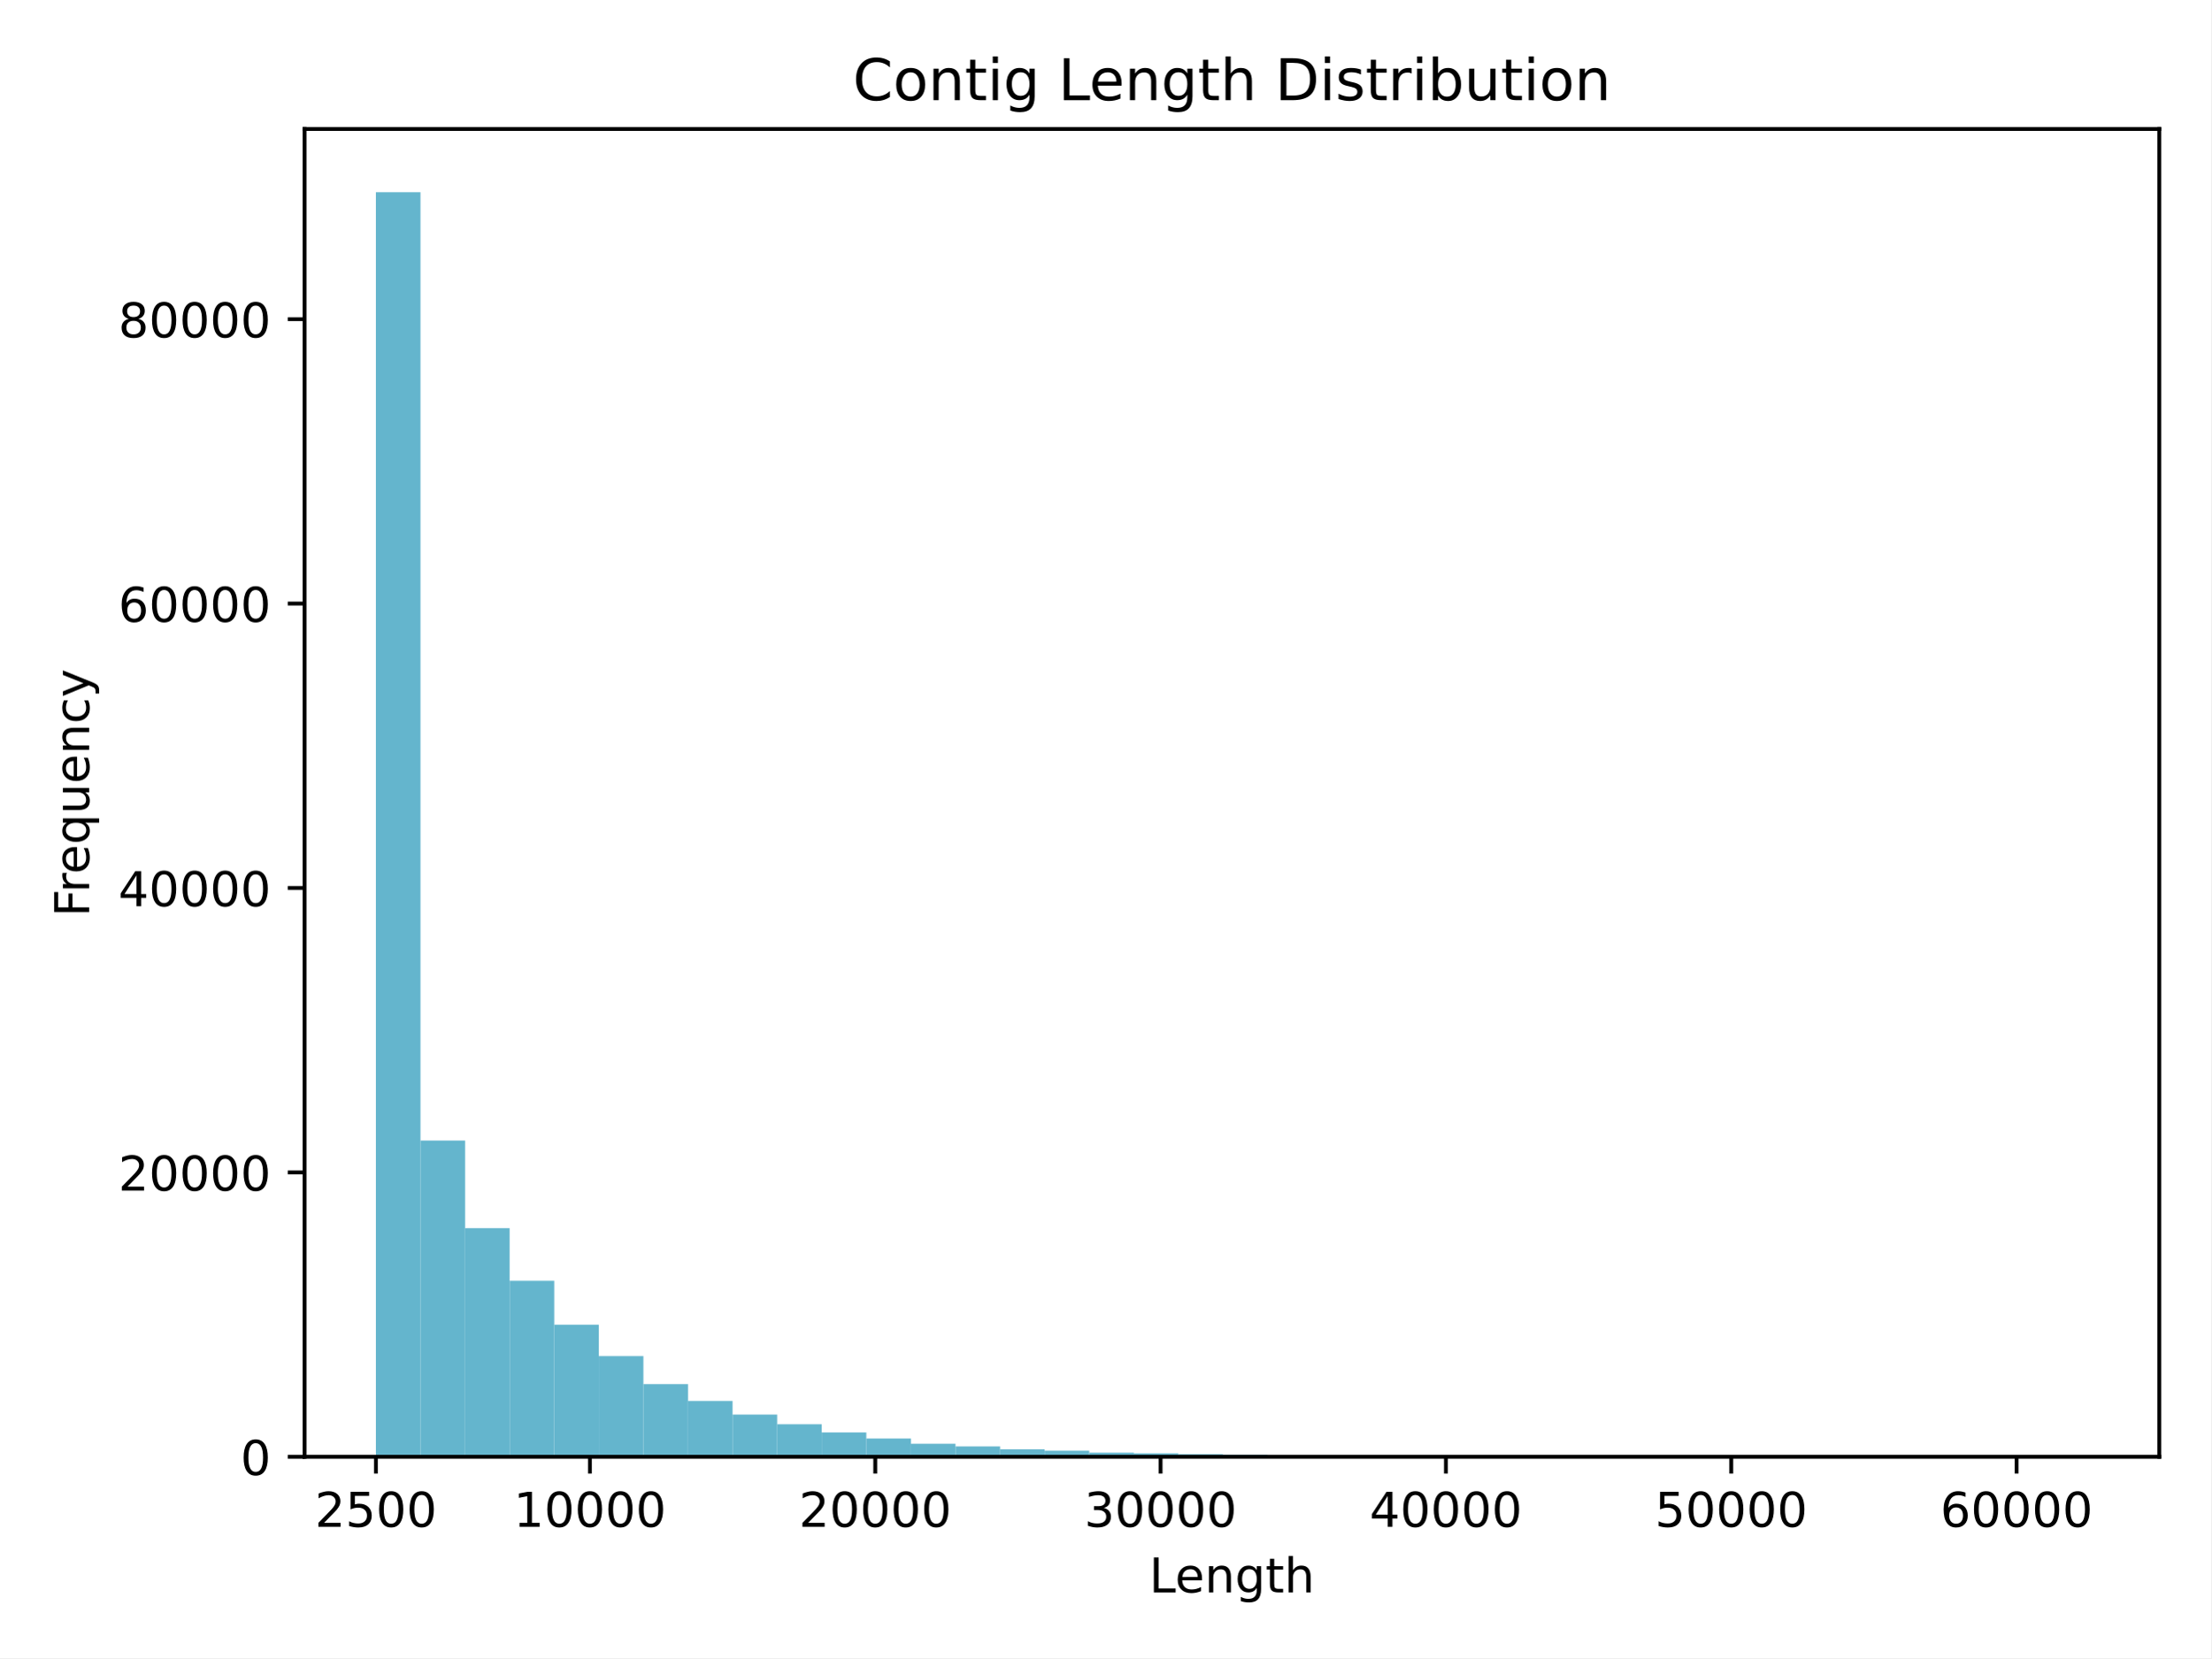
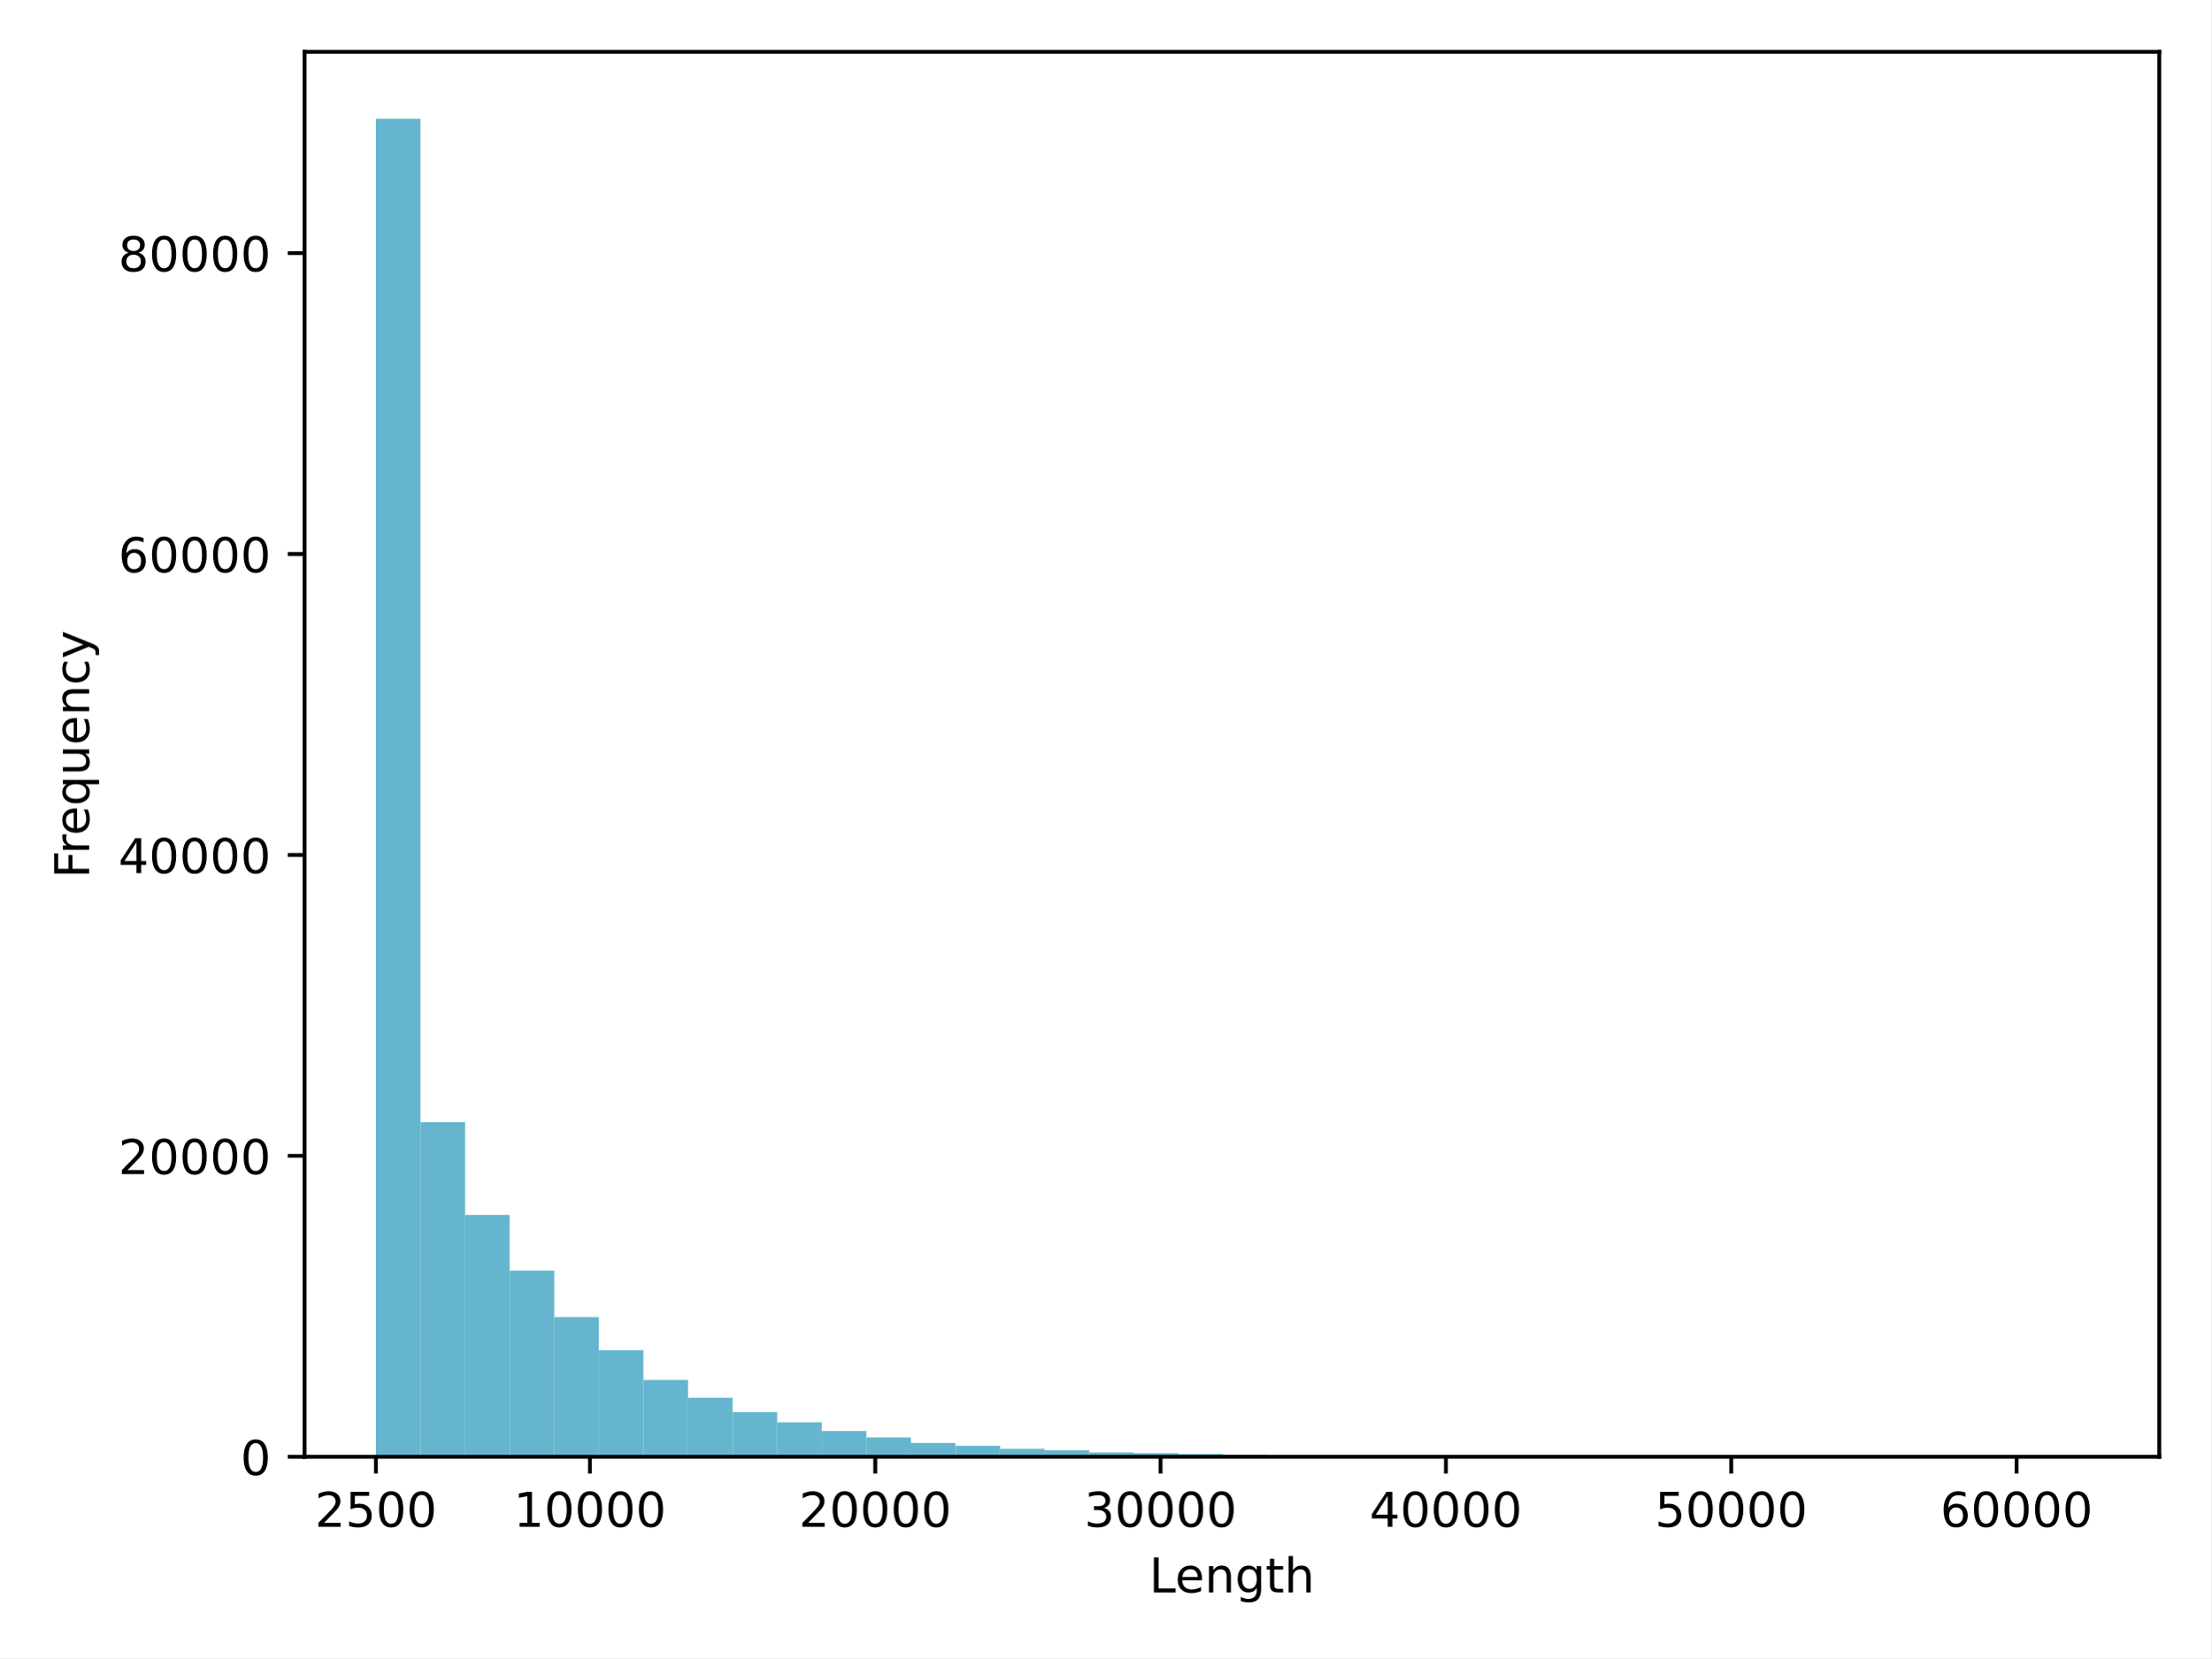
<svg xmlns="http://www.w3.org/2000/svg" xmlns:xlink="http://www.w3.org/1999/xlink" width="460.8pt" height="345.6pt" viewBox="0 0 460.8 345.6" version="1.1">
  <defs>
    <style type="text/css">*{stroke-linejoin: round; stroke-linecap: butt}</style>
  </defs>
  <g id="figure_1">
    <g id="patch_1">
      <path d="M 0 345.6  L 460.8 345.6  L 460.8 0  L 0 0  z " style="fill: #ffffff" />
    </g>
    <g id="axes_1">
      <g id="patch_2">
-         <path d="M 63.47 303.64  L 450 303.64  L 450 26.88  L 63.47 26.88  z " style="fill: #ffffff" />
+         <path d="M 63.47 303.64  L 450 303.64  L 450 10.8  L 63.47 10.8  z " style="fill: #ffffff" />
      </g>
      <g id="patch_3">
-         <path d="M 78.337 303.64  L 87.628 303.64  L 87.628 40.059  L 78.337 40.059  z " clip-path="url(#pefeb531c17)" style="fill: #64b5cd" />
+         <path d="M 78.337 303.64  L 87.628 303.64  L 87.628 24.745  L 78.337 24.745  z " clip-path="url(#pd4412a23ff)" style="fill: #64b5cd" />
      </g>
      <g id="patch_4">
-         <path d="M 87.628 303.64  L 96.92 303.64  L 96.92 237.722  L 87.628 237.722  z " clip-path="url(#pefeb531c17)" style="fill: #64b5cd" />
+         <path d="M 87.628 303.64  L 96.92 303.64  L 96.92 233.892  L 87.628 233.892  z " clip-path="url(#pd4412a23ff)" style="fill: #64b5cd" />
      </g>
      <g id="patch_5">
-         <path d="M 96.92 303.64  L 106.211 303.64  L 106.211 255.983  L 96.92 255.983  z " clip-path="url(#pefeb531c17)" style="fill: #64b5cd" />
+         <path d="M 96.92 303.64  L 106.211 303.64  L 106.211 253.214  L 96.92 253.214  z " clip-path="url(#pd4412a23ff)" style="fill: #64b5cd" />
      </g>
      <g id="patch_6">
-         <path d="M 106.211 303.64  L 115.503 303.64  L 115.503 266.958  L 106.211 266.958  z " clip-path="url(#pefeb531c17)" style="fill: #64b5cd" />
+         <path d="M 106.211 303.64  L 115.503 303.64  L 115.503 264.827  L 106.211 264.827  z " clip-path="url(#pd4412a23ff)" style="fill: #64b5cd" />
      </g>
      <g id="patch_7">
-         <path d="M 115.503 303.64  L 124.794 303.64  L 124.794 276.129  L 115.503 276.129  z " clip-path="url(#pefeb531c17)" style="fill: #64b5cd" />
+         <path d="M 115.503 303.64  L 124.794 303.64  L 124.794 274.53  L 115.503 274.53  z " clip-path="url(#pd4412a23ff)" style="fill: #64b5cd" />
      </g>
      <g id="patch_8">
-         <path d="M 124.794 303.64  L 134.086 303.64  L 134.086 282.652  L 124.794 282.652  z " clip-path="url(#pefeb531c17)" style="fill: #64b5cd" />
+         <path d="M 124.794 303.64  L 134.086 303.64  L 134.086 281.433  L 124.794 281.433  z " clip-path="url(#pd4412a23ff)" style="fill: #64b5cd" />
      </g>
      <g id="patch_9">
-         <path d="M 134.086 303.64  L 143.378 303.64  L 143.378 288.503  L 134.086 288.503  z " clip-path="url(#pefeb531c17)" style="fill: #64b5cd" />
+         <path d="M 134.086 303.64  L 143.378 303.64  L 143.378 287.624  L 134.086 287.624  z " clip-path="url(#pd4412a23ff)" style="fill: #64b5cd" />
      </g>
      <g id="patch_10">
-         <path d="M 143.378 303.64  L 152.669 303.64  L 152.669 292.007  L 143.378 292.007  z " clip-path="url(#pefeb531c17)" style="fill: #64b5cd" />
+         <path d="M 143.378 303.64  L 152.669 303.64  L 152.669 291.331  L 143.378 291.331  z " clip-path="url(#pd4412a23ff)" style="fill: #64b5cd" />
      </g>
      <g id="patch_11">
-         <path d="M 152.669 303.64  L 161.961 303.64  L 161.961 294.843  L 152.669 294.843  z " clip-path="url(#pefeb531c17)" style="fill: #64b5cd" />
+         <path d="M 152.669 303.64  L 161.961 303.64  L 161.961 294.332  L 152.669 294.332  z " clip-path="url(#pd4412a23ff)" style="fill: #64b5cd" />
      </g>
      <g id="patch_12">
-         <path d="M 161.961 303.64  L 171.252 303.64  L 171.252 296.856  L 161.961 296.856  z " clip-path="url(#pefeb531c17)" style="fill: #64b5cd" />
+         <path d="M 161.961 303.64  L 171.252 303.64  L 171.252 296.461  L 161.961 296.461  z " clip-path="url(#pd4412a23ff)" style="fill: #64b5cd" />
      </g>
      <g id="patch_13">
-         <path d="M 171.252 303.64  L 180.544 303.64  L 180.544 298.56  L 171.252 298.56  z " clip-path="url(#pefeb531c17)" style="fill: #64b5cd" />
+         <path d="M 171.252 303.64  L 180.544 303.64  L 180.544 298.265  L 171.252 298.265  z " clip-path="url(#pd4412a23ff)" style="fill: #64b5cd" />
      </g>
      <g id="patch_14">
-         <path d="M 180.544 303.64  L 189.836 303.64  L 189.836 299.831  L 180.544 299.831  z " clip-path="url(#pefeb531c17)" style="fill: #64b5cd" />
+         <path d="M 180.544 303.64  L 189.836 303.64  L 189.836 299.61  L 180.544 299.61  z " clip-path="url(#pd4412a23ff)" style="fill: #64b5cd" />
      </g>
      <g id="patch_15">
-         <path d="M 189.836 303.64  L 199.127 303.64  L 199.127 300.919  L 189.836 300.919  z " clip-path="url(#pefeb531c17)" style="fill: #64b5cd" />
+         <path d="M 189.836 303.64  L 199.127 303.64  L 199.127 300.761  L 189.836 300.761  z " clip-path="url(#pd4412a23ff)" style="fill: #64b5cd" />
      </g>
      <g id="patch_16">
-         <path d="M 199.127 303.64  L 208.419 303.64  L 208.419 301.473  L 199.127 301.473  z " clip-path="url(#pefeb531c17)" style="fill: #64b5cd" />
+         <path d="M 199.127 303.64  L 208.419 303.64  L 208.419 301.347  L 199.127 301.347  z " clip-path="url(#pd4412a23ff)" style="fill: #64b5cd" />
      </g>
      <g id="patch_17">
-         <path d="M 208.419 303.64  L 217.71 303.64  L 217.71 302.081  L 208.419 302.081  z " clip-path="url(#pefeb531c17)" style="fill: #64b5cd" />
+         <path d="M 208.419 303.64  L 217.71 303.64  L 217.71 301.99  L 208.419 301.99  z " clip-path="url(#pd4412a23ff)" style="fill: #64b5cd" />
      </g>
      <g id="patch_18">
-         <path d="M 217.71 303.64  L 227.002 303.64  L 227.002 302.374  L 217.71 302.374  z " clip-path="url(#pefeb531c17)" style="fill: #64b5cd" />
+         <path d="M 217.71 303.64  L 227.002 303.64  L 227.002 302.301  L 217.71 302.301  z " clip-path="url(#pd4412a23ff)" style="fill: #64b5cd" />
      </g>
      <g id="patch_19">
-         <path d="M 227.002 303.64  L 236.294 303.64  L 236.294 302.775  L 227.002 302.775  z " clip-path="url(#pefeb531c17)" style="fill: #64b5cd" />
+         <path d="M 227.002 303.64  L 236.294 303.64  L 236.294 302.724  L 227.002 302.724  z " clip-path="url(#pd4412a23ff)" style="fill: #64b5cd" />
      </g>
      <g id="patch_20">
-         <path d="M 236.294 303.64  L 245.585 303.64  L 245.585 302.926  L 236.294 302.926  z " clip-path="url(#pefeb531c17)" style="fill: #64b5cd" />
+         <path d="M 236.294 303.64  L 245.585 303.64  L 245.585 302.884  L 236.294 302.884  z " clip-path="url(#pd4412a23ff)" style="fill: #64b5cd" />
      </g>
      <g id="patch_21">
-         <path d="M 245.585 303.64  L 254.877 303.64  L 254.877 303.092  L 245.585 303.092  z " clip-path="url(#pefeb531c17)" style="fill: #64b5cd" />
+         <path d="M 245.585 303.64  L 254.877 303.64  L 254.877 303.06  L 245.585 303.06  z " clip-path="url(#pd4412a23ff)" style="fill: #64b5cd" />
      </g>
      <g id="patch_22">
-         <path d="M 254.877 303.64  L 264.168 303.64  L 264.168 303.222  L 254.877 303.222  z " clip-path="url(#pefeb531c17)" style="fill: #64b5cd" />
+         <path d="M 254.877 303.64  L 264.168 303.64  L 264.168 303.198  L 254.877 303.198  z " clip-path="url(#pd4412a23ff)" style="fill: #64b5cd" />
      </g>
      <g id="patch_23">
-         <path d="M 264.168 303.64  L 273.46 303.64  L 273.46 303.388  L 264.168 303.388  z " clip-path="url(#pefeb531c17)" style="fill: #64b5cd" />
+         <path d="M 264.168 303.64  L 273.46 303.64  L 273.46 303.373  L 264.168 303.373  z " clip-path="url(#pd4412a23ff)" style="fill: #64b5cd" />
      </g>
      <g id="patch_24">
-         <path d="M 273.46 303.64  L 282.751 303.64  L 282.751 303.391  L 273.46 303.391  z " clip-path="url(#pefeb531c17)" style="fill: #64b5cd" />
+         <path d="M 273.46 303.64  L 282.751 303.64  L 282.751 303.377  L 273.46 303.377  z " clip-path="url(#pd4412a23ff)" style="fill: #64b5cd" />
      </g>
      <g id="patch_25">
-         <path d="M 282.751 303.64  L 292.043 303.64  L 292.043 303.48  L 282.751 303.48  z " clip-path="url(#pefeb531c17)" style="fill: #64b5cd" />
+         <path d="M 282.751 303.64  L 292.043 303.64  L 292.043 303.471  L 282.751 303.471  z " clip-path="url(#pd4412a23ff)" style="fill: #64b5cd" />
      </g>
      <g id="patch_26">
-         <path d="M 292.043 303.64  L 301.335 303.64  L 301.335 303.516  L 292.043 303.516  z " clip-path="url(#pefeb531c17)" style="fill: #64b5cd" />
+         <path d="M 292.043 303.64  L 301.335 303.64  L 301.335 303.508  L 292.043 303.508  z " clip-path="url(#pd4412a23ff)" style="fill: #64b5cd" />
      </g>
      <g id="patch_27">
-         <path d="M 301.335 303.64  L 310.626 303.64  L 310.626 303.542  L 301.335 303.542  z " clip-path="url(#pefeb531c17)" style="fill: #64b5cd" />
+         <path d="M 301.335 303.64  L 310.626 303.64  L 310.626 303.537  L 301.335 303.537  z " clip-path="url(#pd4412a23ff)" style="fill: #64b5cd" />
      </g>
      <g id="patch_28">
-         <path d="M 310.626 303.64  L 319.918 303.64  L 319.918 303.557  L 310.626 303.557  z " clip-path="url(#pefeb531c17)" style="fill: #64b5cd" />
+         <path d="M 310.626 303.64  L 319.918 303.64  L 319.918 303.552  L 310.626 303.552  z " clip-path="url(#pd4412a23ff)" style="fill: #64b5cd" />
      </g>
      <g id="patch_29">
-         <path d="M 319.918 303.64  L 329.209 303.64  L 329.209 303.554  L 319.918 303.554  z " clip-path="url(#pefeb531c17)" style="fill: #64b5cd" />
+         <path d="M 319.918 303.64  L 329.209 303.64  L 329.209 303.549  L 319.918 303.549  z " clip-path="url(#pd4412a23ff)" style="fill: #64b5cd" />
      </g>
      <g id="patch_30">
-         <path d="M 329.209 303.64  L 338.501 303.64  L 338.501 303.601  L 329.209 303.601  z " clip-path="url(#pefeb531c17)" style="fill: #64b5cd" />
+         <path d="M 329.209 303.64  L 338.501 303.64  L 338.501 303.599  L 329.209 303.599  z " clip-path="url(#pd4412a23ff)" style="fill: #64b5cd" />
      </g>
      <g id="patch_31">
-         <path d="M 338.501 303.64  L 347.793 303.64  L 347.793 303.596  L 338.501 303.596  z " clip-path="url(#pefeb531c17)" style="fill: #64b5cd" />
+         <path d="M 338.501 303.64  L 347.793 303.64  L 347.793 303.593  L 338.501 303.593  z " clip-path="url(#pd4412a23ff)" style="fill: #64b5cd" />
      </g>
      <g id="patch_32">
-         <path d="M 347.793 303.64  L 357.084 303.64  L 357.084 303.619  L 347.793 303.619  z " clip-path="url(#pefeb531c17)" style="fill: #64b5cd" />
+         <path d="M 347.793 303.64  L 357.084 303.64  L 357.084 303.618  L 347.793 303.618  z " clip-path="url(#pd4412a23ff)" style="fill: #64b5cd" />
      </g>
      <g id="patch_33">
-         <path d="M 357.084 303.64  L 366.376 303.64  L 366.376 303.625  L 357.084 303.625  z " clip-path="url(#pefeb531c17)" style="fill: #64b5cd" />
+         <path d="M 357.084 303.64  L 366.376 303.64  L 366.376 303.624  L 357.084 303.624  z " clip-path="url(#pd4412a23ff)" style="fill: #64b5cd" />
      </g>
      <g id="patch_34">
-         <path d="M 366.376 303.64  L 375.667 303.64  L 375.667 303.622  L 366.376 303.622  z " clip-path="url(#pefeb531c17)" style="fill: #64b5cd" />
+         <path d="M 366.376 303.64  L 375.667 303.64  L 375.667 303.621  L 366.376 303.621  z " clip-path="url(#pd4412a23ff)" style="fill: #64b5cd" />
      </g>
      <g id="patch_35">
-         <path d="M 375.667 303.64  L 384.959 303.64  L 384.959 303.634  L 375.667 303.634  z " clip-path="url(#pefeb531c17)" style="fill: #64b5cd" />
+         <path d="M 375.667 303.64  L 384.959 303.64  L 384.959 303.634  L 375.667 303.634  z " clip-path="url(#pd4412a23ff)" style="fill: #64b5cd" />
      </g>
      <g id="patch_36">
-         <path d="M 384.959 303.64  L 394.25 303.64  L 394.25 303.631  L 384.959 303.631  z " clip-path="url(#pefeb531c17)" style="fill: #64b5cd" />
+         <path d="M 384.959 303.64  L 394.25 303.64  L 394.25 303.631  L 384.959 303.631  z " clip-path="url(#pd4412a23ff)" style="fill: #64b5cd" />
      </g>
      <g id="patch_37">
-         <path d="M 394.25 303.64  L 403.542 303.64  L 403.542 303.637  L 394.25 303.637  z " clip-path="url(#pefeb531c17)" style="fill: #64b5cd" />
+         <path d="M 394.25 303.64  L 403.542 303.64  L 403.542 303.637  L 394.25 303.637  z " clip-path="url(#pd4412a23ff)" style="fill: #64b5cd" />
      </g>
      <g id="patch_38">
-         <path d="M 403.542 303.64  L 412.834 303.64  L 412.834 303.64  L 403.542 303.64  z " clip-path="url(#pefeb531c17)" style="fill: #64b5cd" />
+         <path d="M 403.542 303.64  L 412.834 303.64  L 412.834 303.64  L 403.542 303.64  z " clip-path="url(#pd4412a23ff)" style="fill: #64b5cd" />
      </g>
      <g id="patch_39">
-         <path d="M 412.834 303.64  L 422.125 303.64  L 422.125 303.637  L 412.834 303.637  z " clip-path="url(#pefeb531c17)" style="fill: #64b5cd" />
+         <path d="M 412.834 303.64  L 422.125 303.64  L 422.125 303.637  L 412.834 303.637  z " clip-path="url(#pd4412a23ff)" style="fill: #64b5cd" />
      </g>
      <g id="patch_40">
-         <path d="M 422.125 303.64  L 431.417 303.64  L 431.417 303.64  L 422.125 303.64  z " clip-path="url(#pefeb531c17)" style="fill: #64b5cd" />
+         <path d="M 422.125 303.64  L 431.417 303.64  L 431.417 303.64  L 422.125 303.64  z " clip-path="url(#pd4412a23ff)" style="fill: #64b5cd" />
      </g>
      <g id="patch_41">
-         <path d="M 431.417 303.64  L 440.708 303.64  L 440.708 303.637  L 431.417 303.637  z " clip-path="url(#pefeb531c17)" style="fill: #64b5cd" />
+         <path d="M 431.417 303.64  L 440.708 303.64  L 440.708 303.637  L 431.417 303.637  z " clip-path="url(#pd4412a23ff)" style="fill: #64b5cd" />
      </g>
      <g id="patch_42">
-         <path d="M 440.708 303.64  L 450 303.64  L 450 303.637  L 440.708 303.637  z " clip-path="url(#pefeb531c17)" style="fill: #64b5cd" />
+         <path d="M 440.708 303.64  L 450 303.64  L 450 303.637  L 440.708 303.637  z " clip-path="url(#pd4412a23ff)" style="fill: #64b5cd" />
      </g>
      <g id="matplotlib.axis_1">
        <g id="xtick_1">
          <g id="line2d_1">
            <defs>
-               <path id="m864ae5e788" d="M 0 0  L 0 3.5  " style="stroke: #000000; stroke-width: 0.8" />
+               <path id="m34e8e877d9" d="M 0 0  L 0 3.5  " style="stroke: #000000; stroke-width: 0.8" />
            </defs>
            <g>
-               <use xlink:href="#m864ae5e788" x="78.337" y="303.64" style="stroke: #000000; stroke-width: 0.8" />
+               <use xlink:href="#m34e8e877d9" x="78.337" y="303.64" style="stroke: #000000; stroke-width: 0.8" />
            </g>
          </g>
          <g id="text_1">
            <g transform="translate(65.61154 318.2384) scale(0.1 -0.1)">
              <defs>
                <path id="DejaVuSans-32" d="M 1228 531  L 3431 531  L 3431 0  L 469 0  L 469 531  Q 828 903 1448 1529  Q 2069 2156 2228 2338  Q 2531 2678 2651 2914  Q 2772 3150 2772 3378  Q 2772 3750 2511 3984  Q 2250 4219 1831 4219  Q 1534 4219 1204 4116  Q 875 4013 500 3803  L 500 4441  Q 881 4594 1212 4672  Q 1544 4750 1819 4750  Q 2544 4750 2975 4387  Q 3406 4025 3406 3419  Q 3406 3131 3298 2873  Q 3191 2616 2906 2266  Q 2828 2175 2409 1742  Q 1991 1309 1228 531  z " transform="scale(0.015625)" />
                <path id="DejaVuSans-35" d="M 691 4666  L 3169 4666  L 3169 4134  L 1269 4134  L 1269 2991  Q 1406 3038 1543 3061  Q 1681 3084 1819 3084  Q 2600 3084 3056 2656  Q 3513 2228 3513 1497  Q 3513 744 3044 326  Q 2575 -91 1722 -91  Q 1428 -91 1123 -41  Q 819 9 494 109  L 494 744  Q 775 591 1075 516  Q 1375 441 1709 441  Q 2250 441 2565 725  Q 2881 1009 2881 1497  Q 2881 1984 2565 2268  Q 2250 2553 1709 2553  Q 1456 2553 1204 2497  Q 953 2441 691 2322  L 691 4666  z " transform="scale(0.015625)" />
                <path id="DejaVuSans-30" d="M 2034 4250  Q 1547 4250 1301 3770  Q 1056 3291 1056 2328  Q 1056 1369 1301 889  Q 1547 409 2034 409  Q 2525 409 2770 889  Q 3016 1369 3016 2328  Q 3016 3291 2770 3770  Q 2525 4250 2034 4250  z M 2034 4750  Q 2819 4750 3233 4129  Q 3647 3509 3647 2328  Q 3647 1150 3233 529  Q 2819 -91 2034 -91  Q 1250 -91 836 529  Q 422 1150 422 2328  Q 422 3509 836 4129  Q 1250 4750 2034 4750  z " transform="scale(0.015625)" />
              </defs>
              <use xlink:href="#DejaVuSans-32" />
              <use xlink:href="#DejaVuSans-35" x="63.623" />
              <use xlink:href="#DejaVuSans-30" x="127.246" />
              <use xlink:href="#DejaVuSans-30" x="190.869" />
            </g>
          </g>
        </g>
        <g id="xtick_2">
          <g id="line2d_2">
            <g>
-               <use xlink:href="#m864ae5e788" x="122.936" y="303.64" style="stroke: #000000; stroke-width: 0.8" />
+               <use xlink:href="#m34e8e877d9" x="122.936" y="303.64" style="stroke: #000000; stroke-width: 0.8" />
            </g>
          </g>
          <g id="text_2">
            <g transform="translate(107.0299 318.2384) scale(0.1 -0.1)">
              <defs>
                <path id="DejaVuSans-31" d="M 794 531  L 1825 531  L 1825 4091  L 703 3866  L 703 4441  L 1819 4666  L 2450 4666  L 2450 531  L 3481 531  L 3481 0  L 794 0  L 794 531  z " transform="scale(0.015625)" />
              </defs>
              <use xlink:href="#DejaVuSans-31" />
              <use xlink:href="#DejaVuSans-30" x="63.623" />
              <use xlink:href="#DejaVuSans-30" x="127.246" />
              <use xlink:href="#DejaVuSans-30" x="190.869" />
              <use xlink:href="#DejaVuSans-30" x="254.492" />
            </g>
          </g>
        </g>
        <g id="xtick_3">
          <g id="line2d_3">
            <g>
-               <use xlink:href="#m864ae5e788" x="182.402" y="303.64" style="stroke: #000000; stroke-width: 0.8" />
+               <use xlink:href="#m34e8e877d9" x="182.402" y="303.64" style="stroke: #000000; stroke-width: 0.8" />
            </g>
          </g>
          <g id="text_3">
            <g transform="translate(166.4961 318.2384) scale(0.1 -0.1)">
              <use xlink:href="#DejaVuSans-32" />
              <use xlink:href="#DejaVuSans-30" x="63.623" />
              <use xlink:href="#DejaVuSans-30" x="127.246" />
              <use xlink:href="#DejaVuSans-30" x="190.869" />
              <use xlink:href="#DejaVuSans-30" x="254.492" />
            </g>
          </g>
        </g>
        <g id="xtick_4">
          <g id="line2d_4">
            <g>
-               <use xlink:href="#m864ae5e788" x="241.868" y="303.64" style="stroke: #000000; stroke-width: 0.8" />
+               <use xlink:href="#m34e8e877d9" x="241.868" y="303.64" style="stroke: #000000; stroke-width: 0.8" />
            </g>
          </g>
          <g id="text_4">
            <g transform="translate(225.9622 318.2384) scale(0.1 -0.1)">
              <defs>
                <path id="DejaVuSans-33" d="M 2597 2516  Q 3050 2419 3304 2112  Q 3559 1806 3559 1356  Q 3559 666 3084 287  Q 2609 -91 1734 -91  Q 1441 -91 1130 -33  Q 819 25 488 141  L 488 750  Q 750 597 1062 519  Q 1375 441 1716 441  Q 2309 441 2620 675  Q 2931 909 2931 1356  Q 2931 1769 2642 2001  Q 2353 2234 1838 2234  L 1294 2234  L 1294 2753  L 1863 2753  Q 2328 2753 2575 2939  Q 2822 3125 2822 3475  Q 2822 3834 2567 4026  Q 2313 4219 1838 4219  Q 1578 4219 1281 4162  Q 984 4106 628 3988  L 628 4550  Q 988 4650 1302 4700  Q 1616 4750 1894 4750  Q 2613 4750 3031 4423  Q 3450 4097 3450 3541  Q 3450 3153 3228 2886  Q 3006 2619 2597 2516  z " transform="scale(0.015625)" />
              </defs>
              <use xlink:href="#DejaVuSans-33" />
              <use xlink:href="#DejaVuSans-30" x="63.623" />
              <use xlink:href="#DejaVuSans-30" x="127.246" />
              <use xlink:href="#DejaVuSans-30" x="190.869" />
              <use xlink:href="#DejaVuSans-30" x="254.492" />
            </g>
          </g>
        </g>
        <g id="xtick_5">
          <g id="line2d_5">
            <g>
-               <use xlink:href="#m864ae5e788" x="301.335" y="303.64" style="stroke: #000000; stroke-width: 0.8" />
+               <use xlink:href="#m34e8e877d9" x="301.335" y="303.64" style="stroke: #000000; stroke-width: 0.8" />
            </g>
          </g>
          <g id="text_5">
            <g transform="translate(285.4284 318.2384) scale(0.1 -0.1)">
              <defs>
                <path id="DejaVuSans-34" d="M 2419 4116  L 825 1625  L 2419 1625  L 2419 4116  z M 2253 4666  L 3047 4666  L 3047 1625  L 3713 1625  L 3713 1100  L 3047 1100  L 3047 0  L 2419 0  L 2419 1100  L 313 1100  L 313 1709  L 2253 4666  z " transform="scale(0.015625)" />
              </defs>
              <use xlink:href="#DejaVuSans-34" />
              <use xlink:href="#DejaVuSans-30" x="63.623" />
              <use xlink:href="#DejaVuSans-30" x="127.246" />
              <use xlink:href="#DejaVuSans-30" x="190.869" />
              <use xlink:href="#DejaVuSans-30" x="254.492" />
            </g>
          </g>
        </g>
        <g id="xtick_6">
          <g id="line2d_6">
            <g>
-               <use xlink:href="#m864ae5e788" x="360.801" y="303.64" style="stroke: #000000; stroke-width: 0.8" />
+               <use xlink:href="#m34e8e877d9" x="360.801" y="303.64" style="stroke: #000000; stroke-width: 0.8" />
            </g>
          </g>
          <g id="text_6">
            <g transform="translate(344.8945 318.2384) scale(0.1 -0.1)">
              <use xlink:href="#DejaVuSans-35" />
              <use xlink:href="#DejaVuSans-30" x="63.623" />
              <use xlink:href="#DejaVuSans-30" x="127.246" />
              <use xlink:href="#DejaVuSans-30" x="190.869" />
              <use xlink:href="#DejaVuSans-30" x="254.492" />
            </g>
          </g>
        </g>
        <g id="xtick_7">
          <g id="line2d_7">
            <g>
-               <use xlink:href="#m864ae5e788" x="420.267" y="303.64" style="stroke: #000000; stroke-width: 0.8" />
+               <use xlink:href="#m34e8e877d9" x="420.267" y="303.64" style="stroke: #000000; stroke-width: 0.8" />
            </g>
          </g>
          <g id="text_7">
            <g transform="translate(404.3607 318.2384) scale(0.1 -0.1)">
              <defs>
                <path id="DejaVuSans-36" d="M 2113 2584  Q 1688 2584 1439 2293  Q 1191 2003 1191 1497  Q 1191 994 1439 701  Q 1688 409 2113 409  Q 2538 409 2786 701  Q 3034 994 3034 1497  Q 3034 2003 2786 2293  Q 2538 2584 2113 2584  z M 3366 4563  L 3366 3988  Q 3128 4100 2886 4159  Q 2644 4219 2406 4219  Q 1781 4219 1451 3797  Q 1122 3375 1075 2522  Q 1259 2794 1537 2939  Q 1816 3084 2150 3084  Q 2853 3084 3261 2657  Q 3669 2231 3669 1497  Q 3669 778 3244 343  Q 2819 -91 2113 -91  Q 1303 -91 875 529  Q 447 1150 447 2328  Q 447 3434 972 4092  Q 1497 4750 2381 4750  Q 2619 4750 2861 4703  Q 3103 4656 3366 4563  z " transform="scale(0.015625)" />
              </defs>
              <use xlink:href="#DejaVuSans-36" />
              <use xlink:href="#DejaVuSans-30" x="63.623" />
              <use xlink:href="#DejaVuSans-30" x="127.246" />
              <use xlink:href="#DejaVuSans-30" x="190.869" />
              <use xlink:href="#DejaVuSans-30" x="254.492" />
            </g>
          </g>
        </g>
        <g id="text_8">
          <g transform="translate(239.4881 331.9166) scale(0.1 -0.1)">
            <defs>
              <path id="DejaVuSans-4c" d="M 628 4666  L 1259 4666  L 1259 531  L 3531 531  L 3531 0  L 628 0  L 628 4666  z " transform="scale(0.015625)" />
              <path id="DejaVuSans-65" d="M 3597 1894  L 3597 1613  L 953 1613  Q 991 1019 1311 708  Q 1631 397 2203 397  Q 2534 397 2845 478  Q 3156 559 3463 722  L 3463 178  Q 3153 47 2828 -22  Q 2503 -91 2169 -91  Q 1331 -91 842 396  Q 353 884 353 1716  Q 353 2575 817 3079  Q 1281 3584 2069 3584  Q 2775 3584 3186 3129  Q 3597 2675 3597 1894  z M 3022 2063  Q 3016 2534 2758 2815  Q 2500 3097 2075 3097  Q 1594 3097 1305 2825  Q 1016 2553 972 2059  L 3022 2063  z " transform="scale(0.015625)" />
              <path id="DejaVuSans-6e" d="M 3513 2113  L 3513 0  L 2938 0  L 2938 2094  Q 2938 2591 2744 2837  Q 2550 3084 2163 3084  Q 1697 3084 1428 2787  Q 1159 2491 1159 1978  L 1159 0  L 581 0  L 581 3500  L 1159 3500  L 1159 2956  Q 1366 3272 1645 3428  Q 1925 3584 2291 3584  Q 2894 3584 3203 3211  Q 3513 2838 3513 2113  z " transform="scale(0.015625)" />
              <path id="DejaVuSans-67" d="M 2906 1791  Q 2906 2416 2648 2759  Q 2391 3103 1925 3103  Q 1463 3103 1205 2759  Q 947 2416 947 1791  Q 947 1169 1205 825  Q 1463 481 1925 481  Q 2391 481 2648 825  Q 2906 1169 2906 1791  z M 3481 434  Q 3481 -459 3084 -895  Q 2688 -1331 1869 -1331  Q 1566 -1331 1297 -1286  Q 1028 -1241 775 -1147  L 775 -588  Q 1028 -725 1275 -790  Q 1522 -856 1778 -856  Q 2344 -856 2625 -561  Q 2906 -266 2906 331  L 2906 616  Q 2728 306 2450 153  Q 2172 0 1784 0  Q 1141 0 747 490  Q 353 981 353 1791  Q 353 2603 747 3093  Q 1141 3584 1784 3584  Q 2172 3584 2450 3431  Q 2728 3278 2906 2969  L 2906 3500  L 3481 3500  L 3481 434  z " transform="scale(0.015625)" />
              <path id="DejaVuSans-74" d="M 1172 4494  L 1172 3500  L 2356 3500  L 2356 3053  L 1172 3053  L 1172 1153  Q 1172 725 1289 603  Q 1406 481 1766 481  L 2356 481  L 2356 0  L 1766 0  Q 1100 0 847 248  Q 594 497 594 1153  L 594 3053  L 172 3053  L 172 3500  L 594 3500  L 594 4494  L 1172 4494  z " transform="scale(0.015625)" />
              <path id="DejaVuSans-68" d="M 3513 2113  L 3513 0  L 2938 0  L 2938 2094  Q 2938 2591 2744 2837  Q 2550 3084 2163 3084  Q 1697 3084 1428 2787  Q 1159 2491 1159 1978  L 1159 0  L 581 0  L 581 4863  L 1159 4863  L 1159 2956  Q 1366 3272 1645 3428  Q 1925 3584 2291 3584  Q 2894 3584 3203 3211  Q 3513 2838 3513 2113  z " transform="scale(0.015625)" />
            </defs>
            <use xlink:href="#DejaVuSans-4c" />
            <use xlink:href="#DejaVuSans-65" x="53.963" />
            <use xlink:href="#DejaVuSans-6e" x="115.486" />
            <use xlink:href="#DejaVuSans-67" x="178.865" />
            <use xlink:href="#DejaVuSans-74" x="242.342" />
            <use xlink:href="#DejaVuSans-68" x="281.551" />
          </g>
        </g>
      </g>
      <g id="matplotlib.axis_2">
        <g id="ytick_1">
          <g id="line2d_8">
            <defs>
-               <path id="m54c35464cc" d="M 0 0  L -3.5 0  " style="stroke: #000000; stroke-width: 0.8" />
+               <path id="m1d27b12486" d="M 0 0  L -3.5 0  " style="stroke: #000000; stroke-width: 0.8" />
            </defs>
            <g>
-               <use xlink:href="#m54c35464cc" x="63.47" y="303.64" style="stroke: #000000; stroke-width: 0.8" />
+               <use xlink:href="#m1d27b12486" x="63.47" y="303.64" style="stroke: #000000; stroke-width: 0.8" />
            </g>
          </g>
          <g id="text_9">
            <g transform="translate(50.1075 307.4392) scale(0.1 -0.1)">
              <use xlink:href="#DejaVuSans-30" />
            </g>
          </g>
        </g>
        <g id="ytick_2">
          <g id="line2d_9">
            <g>
-               <use xlink:href="#m54c35464cc" x="63.47" y="244.361" style="stroke: #000000; stroke-width: 0.8" />
+               <use xlink:href="#m1d27b12486" x="63.47" y="240.917" style="stroke: #000000; stroke-width: 0.8" />
            </g>
          </g>
          <g id="text_10">
-             <g transform="translate(24.6575 248.1603) scale(0.1 -0.1)">
+             <g transform="translate(24.6575 244.7161) scale(0.1 -0.1)">
              <use xlink:href="#DejaVuSans-32" />
              <use xlink:href="#DejaVuSans-30" x="63.623" />
              <use xlink:href="#DejaVuSans-30" x="127.246" />
              <use xlink:href="#DejaVuSans-30" x="190.869" />
              <use xlink:href="#DejaVuSans-30" x="254.492" />
            </g>
          </g>
        </g>
        <g id="ytick_3">
          <g id="line2d_10">
            <g>
-               <use xlink:href="#m54c35464cc" x="63.47" y="185.082" style="stroke: #000000; stroke-width: 0.8" />
+               <use xlink:href="#m1d27b12486" x="63.47" y="178.194" style="stroke: #000000; stroke-width: 0.8" />
            </g>
          </g>
          <g id="text_11">
-             <g transform="translate(24.6575 188.8813) scale(0.1 -0.1)">
+             <g transform="translate(24.6575 181.993) scale(0.1 -0.1)">
              <use xlink:href="#DejaVuSans-34" />
              <use xlink:href="#DejaVuSans-30" x="63.623" />
              <use xlink:href="#DejaVuSans-30" x="127.246" />
              <use xlink:href="#DejaVuSans-30" x="190.869" />
              <use xlink:href="#DejaVuSans-30" x="254.492" />
            </g>
          </g>
        </g>
        <g id="ytick_4">
          <g id="line2d_11">
            <g>
-               <use xlink:href="#m54c35464cc" x="63.47" y="125.803" style="stroke: #000000; stroke-width: 0.8" />
+               <use xlink:href="#m1d27b12486" x="63.47" y="115.471" style="stroke: #000000; stroke-width: 0.8" />
            </g>
          </g>
          <g id="text_12">
-             <g transform="translate(24.6575 129.6023) scale(0.1 -0.1)">
+             <g transform="translate(24.6575 119.2698) scale(0.1 -0.1)">
              <use xlink:href="#DejaVuSans-36" />
              <use xlink:href="#DejaVuSans-30" x="63.623" />
              <use xlink:href="#DejaVuSans-30" x="127.246" />
              <use xlink:href="#DejaVuSans-30" x="190.869" />
              <use xlink:href="#DejaVuSans-30" x="254.492" />
            </g>
          </g>
        </g>
        <g id="ytick_5">
          <g id="line2d_12">
            <g>
-               <use xlink:href="#m54c35464cc" x="63.47" y="66.524" style="stroke: #000000; stroke-width: 0.8" />
+               <use xlink:href="#m1d27b12486" x="63.47" y="52.748" style="stroke: #000000; stroke-width: 0.8" />
            </g>
          </g>
          <g id="text_13">
-             <g transform="translate(24.6575 70.32336) scale(0.1 -0.1)">
+             <g transform="translate(24.6575 56.54672) scale(0.1 -0.1)">
              <defs>
                <path id="DejaVuSans-38" d="M 2034 2216  Q 1584 2216 1326 1975  Q 1069 1734 1069 1313  Q 1069 891 1326 650  Q 1584 409 2034 409  Q 2484 409 2743 651  Q 3003 894 3003 1313  Q 3003 1734 2745 1975  Q 2488 2216 2034 2216  z M 1403 2484  Q 997 2584 770 2862  Q 544 3141 544 3541  Q 544 4100 942 4425  Q 1341 4750 2034 4750  Q 2731 4750 3128 4425  Q 3525 4100 3525 3541  Q 3525 3141 3298 2862  Q 3072 2584 2669 2484  Q 3125 2378 3379 2068  Q 3634 1759 3634 1313  Q 3634 634 3220 271  Q 2806 -91 2034 -91  Q 1263 -91 848 271  Q 434 634 434 1313  Q 434 1759 690 2068  Q 947 2378 1403 2484  z M 1172 3481  Q 1172 3119 1398 2916  Q 1625 2713 2034 2713  Q 2441 2713 2670 2916  Q 2900 3119 2900 3481  Q 2900 3844 2670 4047  Q 2441 4250 2034 4250  Q 1625 4250 1398 4047  Q 1172 3844 1172 3481  z " transform="scale(0.015625)" />
              </defs>
              <use xlink:href="#DejaVuSans-38" />
              <use xlink:href="#DejaVuSans-30" x="63.623" />
              <use xlink:href="#DejaVuSans-30" x="127.246" />
              <use xlink:href="#DejaVuSans-30" x="190.869" />
              <use xlink:href="#DejaVuSans-30" x="254.492" />
            </g>
          </g>
        </g>
        <g id="text_14">
-           <g transform="translate(18.57781 191.0897) rotate(-90) scale(0.1 -0.1)">
+           <g transform="translate(18.57781 183.0497) rotate(-90) scale(0.1 -0.1)">
            <defs>
              <path id="DejaVuSans-46" d="M 628 4666  L 3309 4666  L 3309 4134  L 1259 4134  L 1259 2759  L 3109 2759  L 3109 2228  L 1259 2228  L 1259 0  L 628 0  L 628 4666  z " transform="scale(0.015625)" />
              <path id="DejaVuSans-72" d="M 2631 2963  Q 2534 3019 2420 3045  Q 2306 3072 2169 3072  Q 1681 3072 1420 2755  Q 1159 2438 1159 1844  L 1159 0  L 581 0  L 581 3500  L 1159 3500  L 1159 2956  Q 1341 3275 1631 3429  Q 1922 3584 2338 3584  Q 2397 3584 2469 3576  Q 2541 3569 2628 3553  L 2631 2963  z " transform="scale(0.015625)" />
              <path id="DejaVuSans-71" d="M 947 1747  Q 947 1113 1208 752  Q 1469 391 1925 391  Q 2381 391 2643 752  Q 2906 1113 2906 1747  Q 2906 2381 2643 2742  Q 2381 3103 1925 3103  Q 1469 3103 1208 2742  Q 947 2381 947 1747  z M 2906 525  Q 2725 213 2448 61  Q 2172 -91 1784 -91  Q 1150 -91 751 415  Q 353 922 353 1747  Q 353 2572 751 3078  Q 1150 3584 1784 3584  Q 2172 3584 2448 3432  Q 2725 3281 2906 2969  L 2906 3500  L 3481 3500  L 3481 -1331  L 2906 -1331  L 2906 525  z " transform="scale(0.015625)" />
              <path id="DejaVuSans-75" d="M 544 1381  L 544 3500  L 1119 3500  L 1119 1403  Q 1119 906 1312 657  Q 1506 409 1894 409  Q 2359 409 2629 706  Q 2900 1003 2900 1516  L 2900 3500  L 3475 3500  L 3475 0  L 2900 0  L 2900 538  Q 2691 219 2414 64  Q 2138 -91 1772 -91  Q 1169 -91 856 284  Q 544 659 544 1381  z M 1991 3584  L 1991 3584  z " transform="scale(0.015625)" />
              <path id="DejaVuSans-63" d="M 3122 3366  L 3122 2828  Q 2878 2963 2633 3030  Q 2388 3097 2138 3097  Q 1578 3097 1268 2742  Q 959 2388 959 1747  Q 959 1106 1268 751  Q 1578 397 2138 397  Q 2388 397 2633 464  Q 2878 531 3122 666  L 3122 134  Q 2881 22 2623 -34  Q 2366 -91 2075 -91  Q 1284 -91 818 406  Q 353 903 353 1747  Q 353 2603 823 3093  Q 1294 3584 2113 3584  Q 2378 3584 2631 3529  Q 2884 3475 3122 3366  z " transform="scale(0.015625)" />
              <path id="DejaVuSans-79" d="M 2059 -325  Q 1816 -950 1584 -1140  Q 1353 -1331 966 -1331  L 506 -1331  L 506 -850  L 844 -850  Q 1081 -850 1212 -737  Q 1344 -625 1503 -206  L 1606 56  L 191 3500  L 800 3500  L 1894 763  L 2988 3500  L 3597 3500  L 2059 -325  z " transform="scale(0.015625)" />
            </defs>
            <use xlink:href="#DejaVuSans-46" />
            <use xlink:href="#DejaVuSans-72" x="50.27" />
            <use xlink:href="#DejaVuSans-65" x="89.133" />
            <use xlink:href="#DejaVuSans-71" x="150.656" />
            <use xlink:href="#DejaVuSans-75" x="214.133" />
            <use xlink:href="#DejaVuSans-65" x="277.512" />
            <use xlink:href="#DejaVuSans-6e" x="339.035" />
            <use xlink:href="#DejaVuSans-63" x="402.414" />
            <use xlink:href="#DejaVuSans-79" x="457.395" />
          </g>
        </g>
      </g>
      <g id="patch_43">
-         <path d="M 63.47 303.64  L 63.47 26.88  " style="fill: none; stroke: #000000; stroke-width: 0.8; stroke-linejoin: miter; stroke-linecap: square" />
+         <path d="M 63.47 303.64  L 63.47 10.8  " style="fill: none; stroke: #000000; stroke-width: 0.8; stroke-linejoin: miter; stroke-linecap: square" />
      </g>
      <g id="patch_44">
-         <path d="M 450 303.64  L 450 26.88  " style="fill: none; stroke: #000000; stroke-width: 0.8; stroke-linejoin: miter; stroke-linecap: square" />
+         <path d="M 450 303.64  L 450 10.8  " style="fill: none; stroke: #000000; stroke-width: 0.8; stroke-linejoin: miter; stroke-linecap: square" />
      </g>
      <g id="patch_45">
        <path d="M 63.47 303.64  L 450 303.64  " style="fill: none; stroke: #000000; stroke-width: 0.8; stroke-linejoin: miter; stroke-linecap: square" />
      </g>
      <g id="patch_46">
-         <path d="M 63.47 26.88  L 450 26.88  " style="fill: none; stroke: #000000; stroke-width: 0.8; stroke-linejoin: miter; stroke-linecap: square" />
-       </g>
-       <g id="text_15">
-         <g transform="translate(177.7309 20.88) scale(0.12 -0.12)">
-           <defs>
-             <path id="DejaVuSans-43" d="M 4122 4306  L 4122 3641  Q 3803 3938 3442 4084  Q 3081 4231 2675 4231  Q 1875 4231 1450 3742  Q 1025 3253 1025 2328  Q 1025 1406 1450 917  Q 1875 428 2675 428  Q 3081 428 3442 575  Q 3803 722 4122 1019  L 4122 359  Q 3791 134 3420 21  Q 3050 -91 2638 -91  Q 1578 -91 968 557  Q 359 1206 359 2328  Q 359 3453 968 4101  Q 1578 4750 2638 4750  Q 3056 4750 3426 4639  Q 3797 4528 4122 4306  z " transform="scale(0.015625)" />
-             <path id="DejaVuSans-6f" d="M 1959 3097  Q 1497 3097 1228 2736  Q 959 2375 959 1747  Q 959 1119 1226 758  Q 1494 397 1959 397  Q 2419 397 2687 759  Q 2956 1122 2956 1747  Q 2956 2369 2687 2733  Q 2419 3097 1959 3097  z M 1959 3584  Q 2709 3584 3137 3096  Q 3566 2609 3566 1747  Q 3566 888 3137 398  Q 2709 -91 1959 -91  Q 1206 -91 779 398  Q 353 888 353 1747  Q 353 2609 779 3096  Q 1206 3584 1959 3584  z " transform="scale(0.015625)" />
-             <path id="DejaVuSans-69" d="M 603 3500  L 1178 3500  L 1178 0  L 603 0  L 603 3500  z M 603 4863  L 1178 4863  L 1178 4134  L 603 4134  L 603 4863  z " transform="scale(0.015625)" />
-             <path id="DejaVuSans-20" transform="scale(0.015625)" />
-             <path id="DejaVuSans-44" d="M 1259 4147  L 1259 519  L 2022 519  Q 2988 519 3436 956  Q 3884 1394 3884 2338  Q 3884 3275 3436 3711  Q 2988 4147 2022 4147  L 1259 4147  z M 628 4666  L 1925 4666  Q 3281 4666 3915 4102  Q 4550 3538 4550 2338  Q 4550 1131 3912 565  Q 3275 0 1925 0  L 628 0  L 628 4666  z " transform="scale(0.015625)" />
-             <path id="DejaVuSans-73" d="M 2834 3397  L 2834 2853  Q 2591 2978 2328 3040  Q 2066 3103 1784 3103  Q 1356 3103 1142 2972  Q 928 2841 928 2578  Q 928 2378 1081 2264  Q 1234 2150 1697 2047  L 1894 2003  Q 2506 1872 2764 1633  Q 3022 1394 3022 966  Q 3022 478 2636 193  Q 2250 -91 1575 -91  Q 1294 -91 989 -36  Q 684 19 347 128  L 347 722  Q 666 556 975 473  Q 1284 391 1588 391  Q 1994 391 2212 530  Q 2431 669 2431 922  Q 2431 1156 2273 1281  Q 2116 1406 1581 1522  L 1381 1569  Q 847 1681 609 1914  Q 372 2147 372 2553  Q 372 3047 722 3315  Q 1072 3584 1716 3584  Q 2034 3584 2315 3537  Q 2597 3491 2834 3397  z " transform="scale(0.015625)" />
-             <path id="DejaVuSans-62" d="M 3116 1747  Q 3116 2381 2855 2742  Q 2594 3103 2138 3103  Q 1681 3103 1420 2742  Q 1159 2381 1159 1747  Q 1159 1113 1420 752  Q 1681 391 2138 391  Q 2594 391 2855 752  Q 3116 1113 3116 1747  z M 1159 2969  Q 1341 3281 1617 3432  Q 1894 3584 2278 3584  Q 2916 3584 3314 3078  Q 3713 2572 3713 1747  Q 3713 922 3314 415  Q 2916 -91 2278 -91  Q 1894 -91 1617 61  Q 1341 213 1159 525  L 1159 0  L 581 0  L 581 4863  L 1159 4863  L 1159 2969  z " transform="scale(0.015625)" />
-           </defs>
-           <use xlink:href="#DejaVuSans-43" />
-           <use xlink:href="#DejaVuSans-6f" x="69.824" />
-           <use xlink:href="#DejaVuSans-6e" x="131.006" />
-           <use xlink:href="#DejaVuSans-74" x="194.385" />
-           <use xlink:href="#DejaVuSans-69" x="233.594" />
-           <use xlink:href="#DejaVuSans-67" x="261.377" />
-           <use xlink:href="#DejaVuSans-20" x="324.854" />
-           <use xlink:href="#DejaVuSans-4c" x="356.641" />
-           <use xlink:href="#DejaVuSans-65" x="410.604" />
-           <use xlink:href="#DejaVuSans-6e" x="472.127" />
-           <use xlink:href="#DejaVuSans-67" x="535.506" />
-           <use xlink:href="#DejaVuSans-74" x="598.982" />
-           <use xlink:href="#DejaVuSans-68" x="638.191" />
-           <use xlink:href="#DejaVuSans-20" x="701.57" />
-           <use xlink:href="#DejaVuSans-44" x="733.357" />
-           <use xlink:href="#DejaVuSans-69" x="810.359" />
-           <use xlink:href="#DejaVuSans-73" x="838.143" />
-           <use xlink:href="#DejaVuSans-74" x="890.242" />
-           <use xlink:href="#DejaVuSans-72" x="929.451" />
-           <use xlink:href="#DejaVuSans-69" x="970.564" />
-           <use xlink:href="#DejaVuSans-62" x="998.348" />
-           <use xlink:href="#DejaVuSans-75" x="1061.824" />
-           <use xlink:href="#DejaVuSans-74" x="1125.203" />
-           <use xlink:href="#DejaVuSans-69" x="1164.412" />
-           <use xlink:href="#DejaVuSans-6f" x="1192.195" />
-           <use xlink:href="#DejaVuSans-6e" x="1253.377" />
-         </g>
+         <path d="M 63.47 10.8  L 450 10.8  " style="fill: none; stroke: #000000; stroke-width: 0.8; stroke-linejoin: miter; stroke-linecap: square" />
      </g>
    </g>
  </g>
  <defs>
-     <clipPath id="pefeb531c17">
-       <rect x="63.47" y="26.88" width="386.53" height="276.76" />
+     <clipPath id="pd4412a23ff">
+       <rect x="63.47" y="10.8" width="386.53" height="292.84" />
    </clipPath>
  </defs>
</svg>
